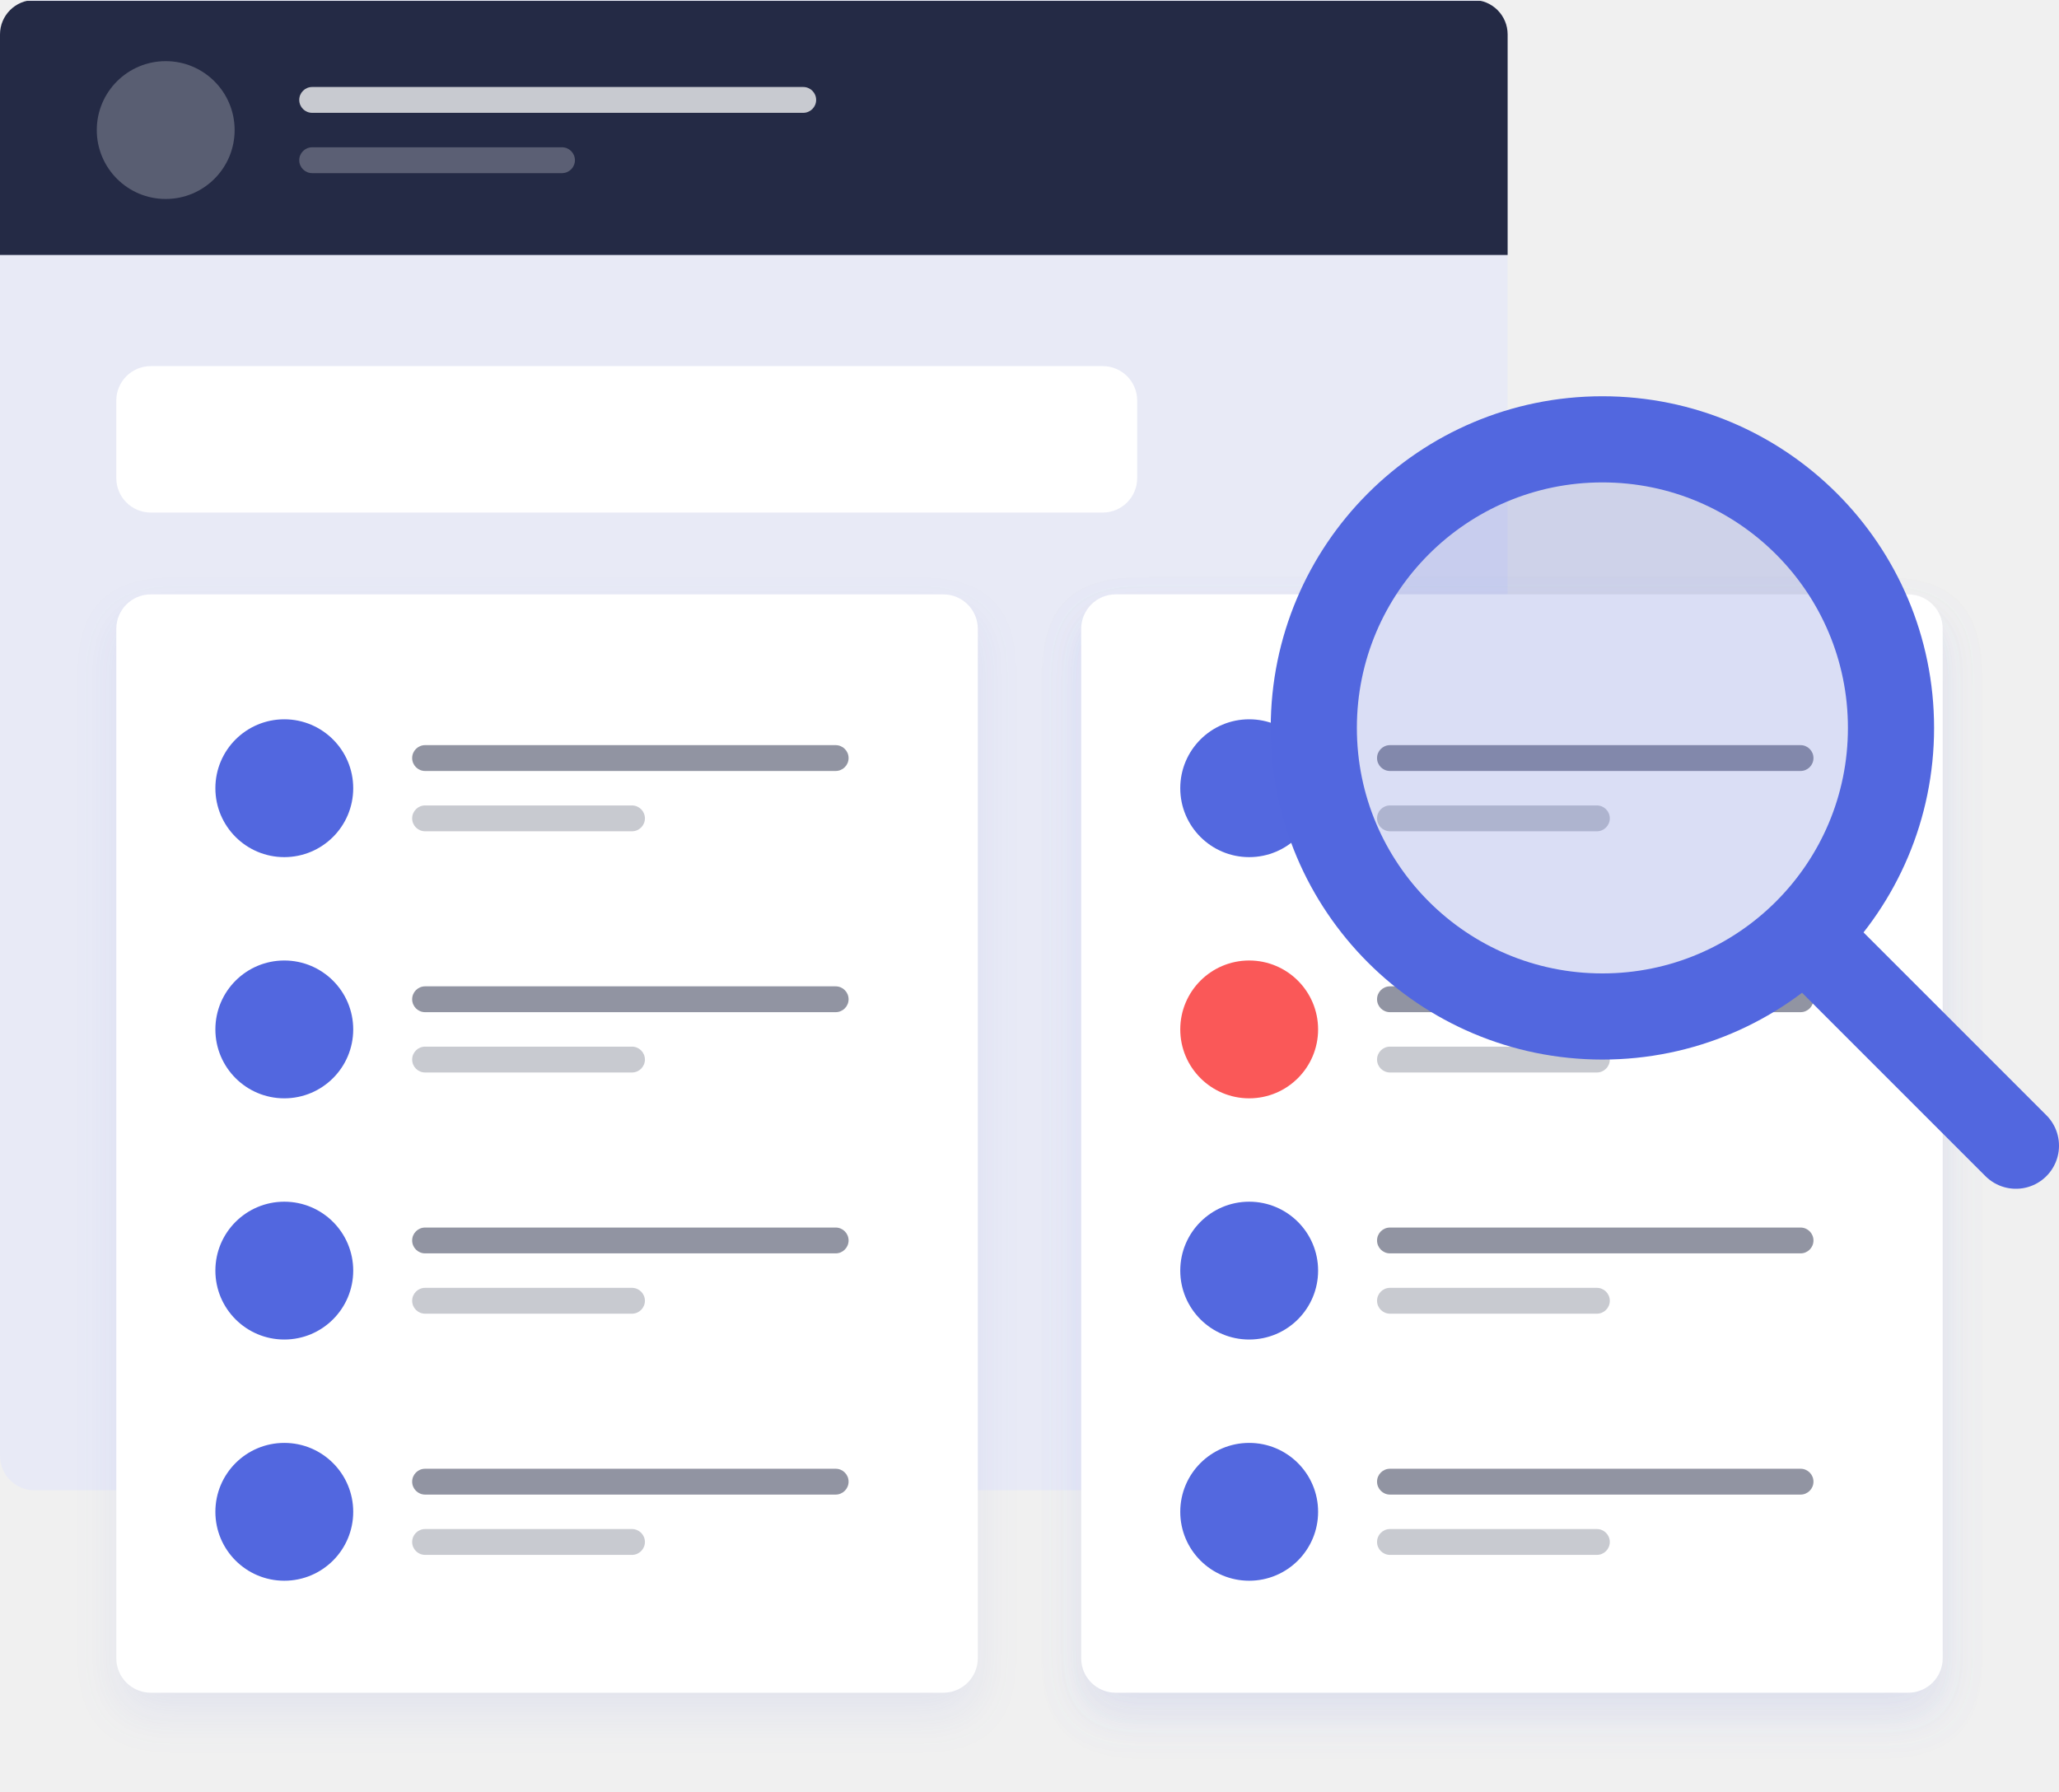
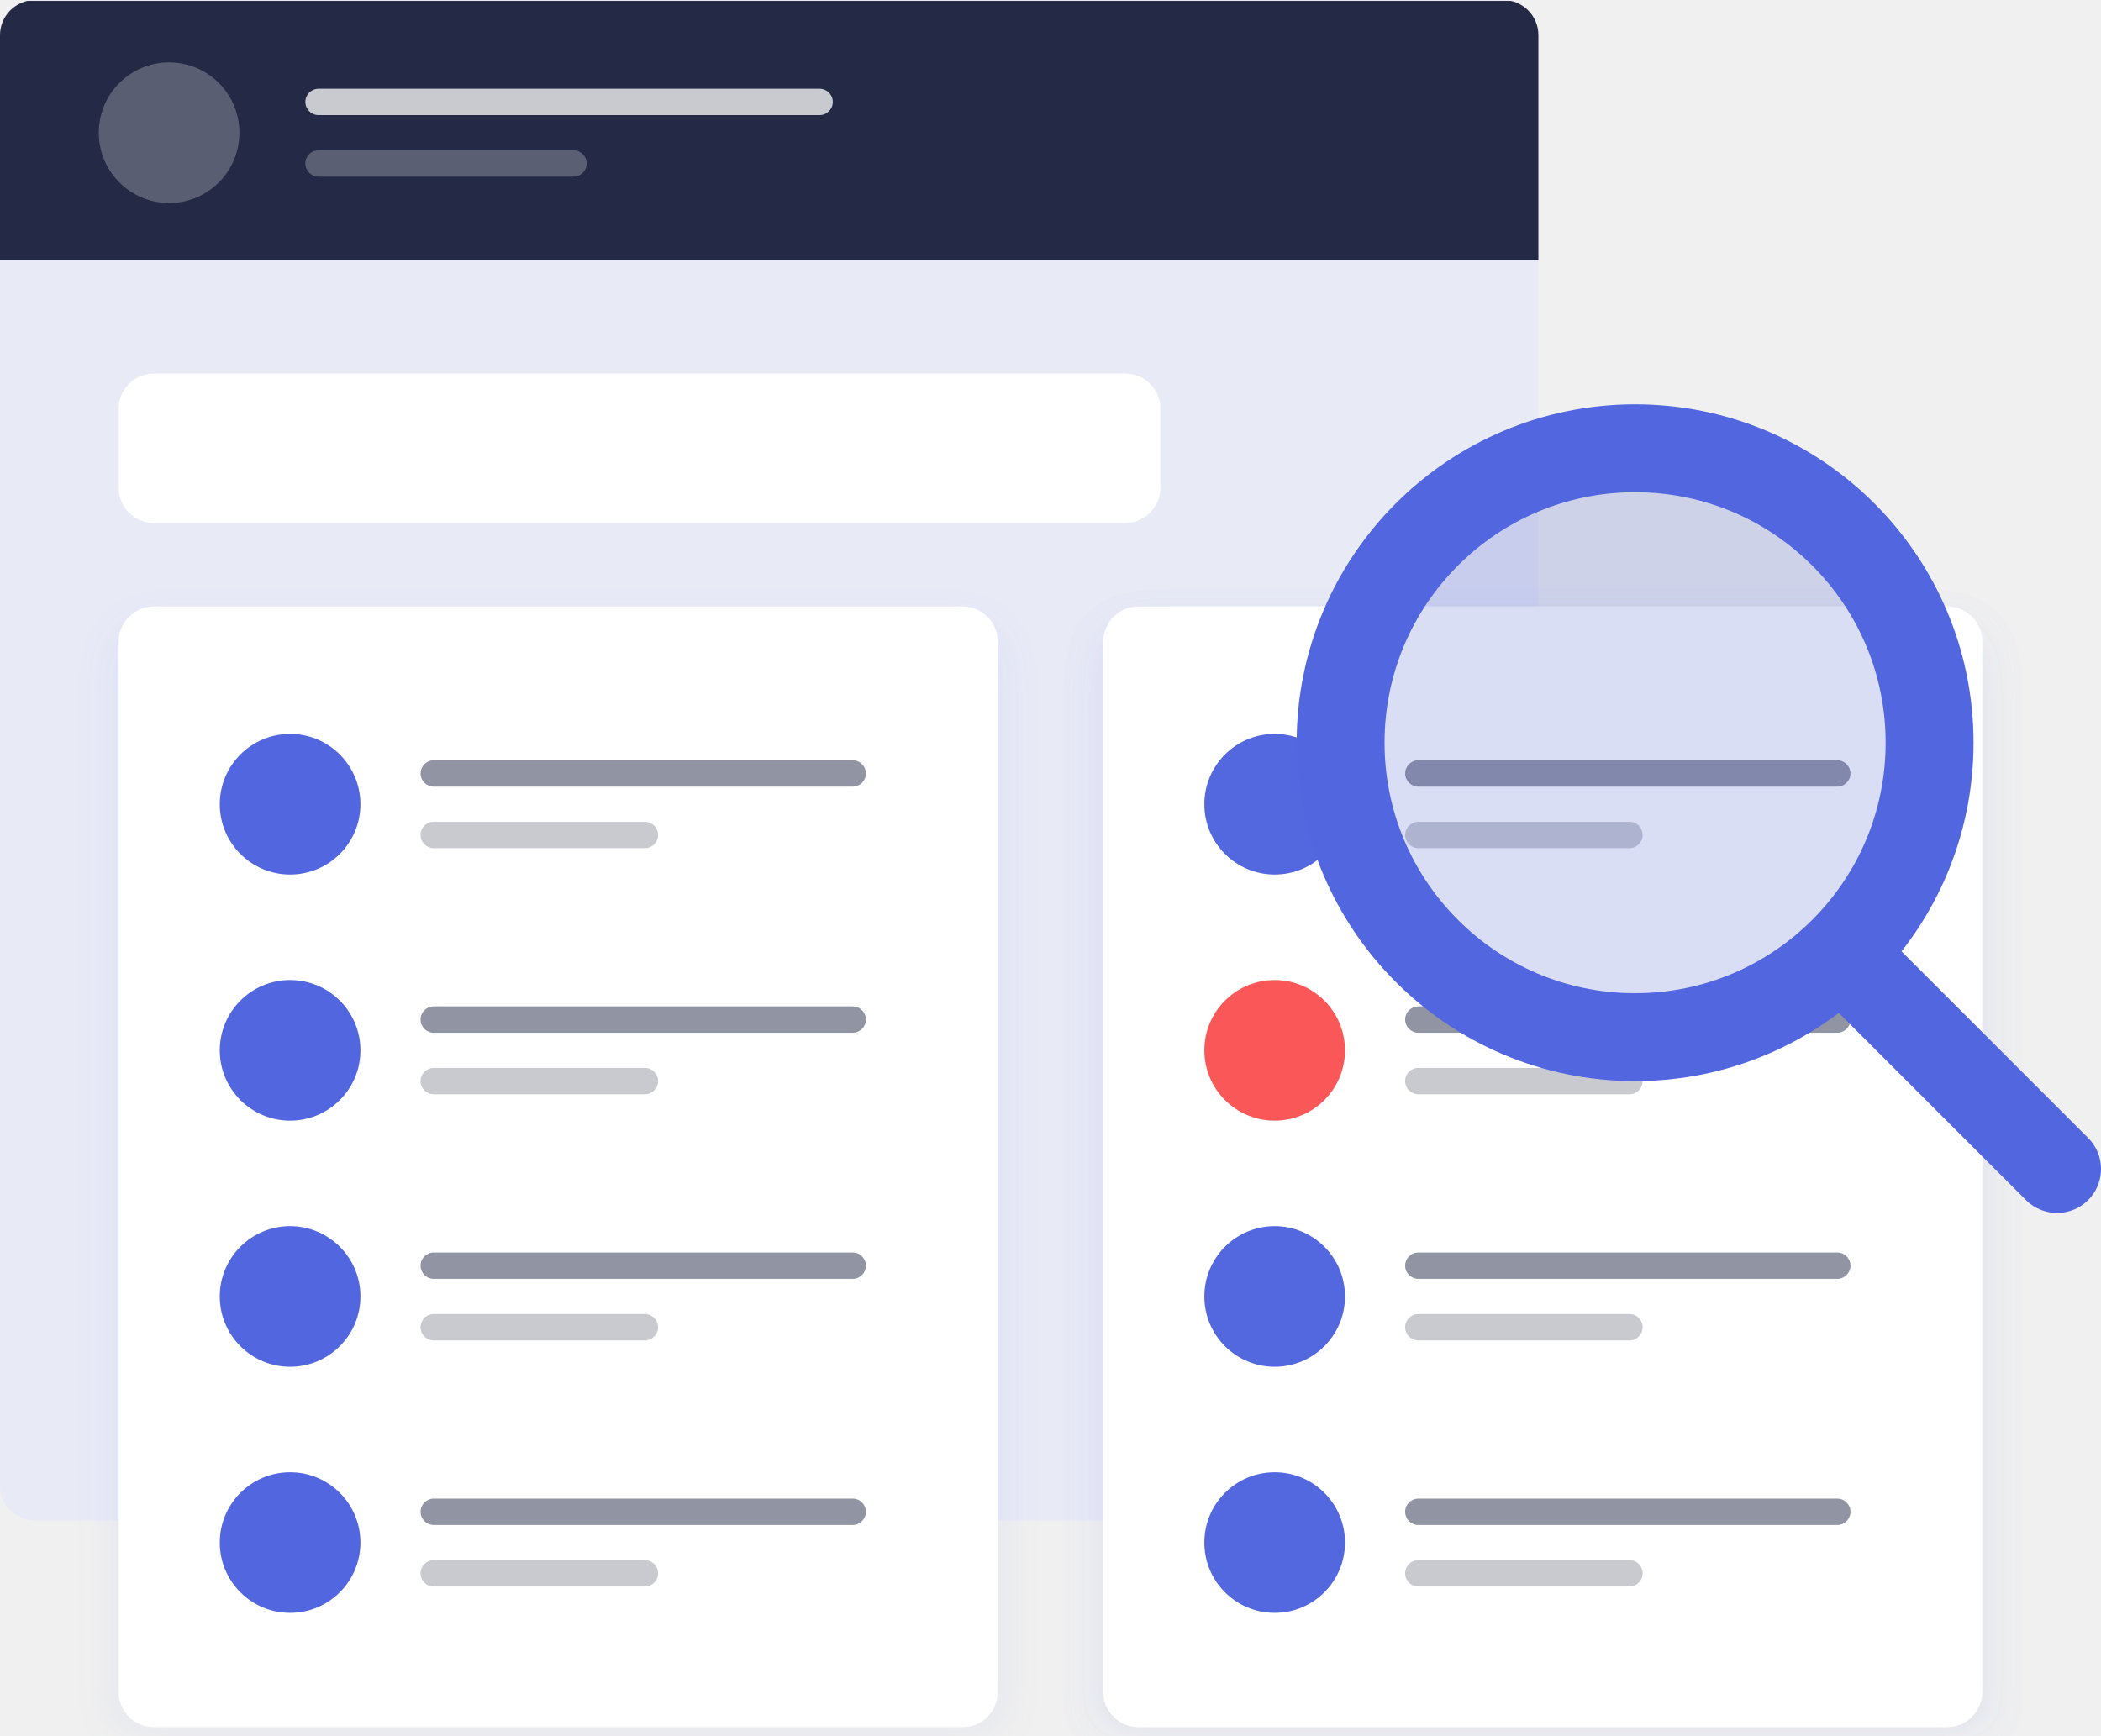
- <svg xmlns="http://www.w3.org/2000/svg" xmlns:xlink="http://www.w3.org/1999/xlink" width="478" height="416">
+ <svg xmlns="http://www.w3.org/2000/svg" xmlns:xlink="http://www.w3.org/1999/xlink" width="478" height="395">
  <defs>
    <rect id="a" width="350" height="346" rx="8" />
    <rect id="d" width="200" height="255" rx="8" />
    <filter id="c" width="117.5%" height="113.7%" x="-8.8%" y="-4.9%" filterUnits="objectBoundingBox">
      <feOffset dy="5" in="SourceAlpha" result="shadowOffsetOuter1" />
      <feGaussianBlur in="shadowOffsetOuter1" result="shadowBlurOuter1" stdDeviation="5" />
      <feColorMatrix in="shadowBlurOuter1" values="0 0 0 0 0.285 0 0 0 0 0.364 0 0 0 0 0.811 0 0 0 0.083 0" />
    </filter>
    <filter id="e" width="139.5%" height="131%" x="-19.8%" y="-13.5%" filterUnits="objectBoundingBox">
      <feOffset dy="5" in="SourceAlpha" result="shadowOffsetOuter1" />
      <feGaussianBlur in="shadowOffsetOuter1" result="shadowBlurOuter1" stdDeviation="5" />
      <feColorMatrix in="shadowBlurOuter1" result="shadowMatrixOuter1" values="0 0 0 0 0.285 0 0 0 0 0.364 0 0 0 0 0.811 0 0 0 0.083 0" />
      <feMerge>
        <feMergeNode in="shadowMatrixOuter1" />
        <feMergeNode in="SourceGraphic" />
      </feMerge>
    </filter>
    <rect id="g" width="200" height="255" rx="8" />
    <filter id="f" width="117.5%" height="113.7%" x="-8.8%" y="-4.9%" filterUnits="objectBoundingBox">
      <feOffset dy="5" in="SourceAlpha" result="shadowOffsetOuter1" />
      <feGaussianBlur in="shadowOffsetOuter1" result="shadowBlurOuter1" stdDeviation="5" />
      <feColorMatrix in="shadowBlurOuter1" values="0 0 0 0 0.285 0 0 0 0 0.364 0 0 0 0 0.811 0 0 0 0.083 0" />
    </filter>
  </defs>
  <g fill="none" fill-rule="evenodd">
    <mask id="b" fill="#fff">
      <use xlink:href="#a" />
    </mask>
    <use fill="#E8EAF6" fill-rule="nonzero" xlink:href="#a" />
    <g mask="url(#b)">
      <path fill="#242A45" d="M-3.53.197h547v59h-547z" />
      <g transform="translate(22.47 14.197)" fill="#FFF">
        <circle cx="16" cy="16" r="16" opacity=".245" />
        <g transform="translate(47 6)">
          <rect width="120" height="6" opacity=".75" rx="3" />
          <rect width="64" height="6" y="14" opacity=".25" rx="3" />
        </g>
      </g>
    </g>
    <g transform="translate(27 138)">
      <use fill="#000" filter="url(#c)" xlink:href="#d" />
      <use fill="#FFF" xlink:href="#d" />
      <g transform="translate(23 29)">
        <rect width="101.317" height="6" x="45.683" y="6" fill="#242A45" opacity=".5" rx="3" />
        <circle cx="16" cy="16" r="16" fill="#5267DF" />
        <rect width="54.036" height="6" x="45.683" y="20" fill="#242A45" opacity=".25" rx="3" />
        <g transform="translate(0 56)">
          <circle cx="16" cy="16" r="16" fill="#5267DF" />
          <rect width="101.317" height="6" x="45.683" y="6" fill="#242A45" opacity=".5" rx="3" />
          <rect width="54.036" height="6" x="45.683" y="20" fill="#242A45" opacity=".25" rx="3" />
        </g>
        <g transform="translate(0 112)">
          <circle cx="16" cy="16" r="16" fill="#5267DF" />
          <rect width="101.317" height="6" x="45.683" y="6" fill="#242A45" opacity=".5" rx="3" />
          <rect width="54.036" height="6" x="45.683" y="20" fill="#242A45" opacity=".25" rx="3" />
        </g>
        <g transform="translate(0 168)">
          <circle cx="16" cy="16" r="16" fill="#5267DF" />
          <rect width="101.317" height="6" x="45.683" y="6" fill="#242A45" opacity=".5" rx="3" />
          <rect width="54.036" height="6" x="45.683" y="20" fill="#242A45" opacity=".25" rx="3" />
        </g>
      </g>
    </g>
    <g filter="url(#e)" transform="translate(251 138)">
      <use fill="#000" filter="url(#f)" xlink:href="#g" />
      <use fill="#FFF" xlink:href="#g" />
      <g transform="translate(23 29)">
        <rect width="101.317" height="6" x="45.683" y="6" fill="#242A45" opacity=".5" rx="3" />
        <circle cx="16" cy="16" r="16" fill="#5267DF" />
        <rect width="54.036" height="6" x="45.683" y="20" fill="#242A45" opacity=".25" rx="3" />
        <g transform="translate(0 56)">
          <circle cx="16" cy="16" r="16" fill="#FA5959" />
          <rect width="101.317" height="6" x="45.683" y="6" fill="#242A45" opacity=".5" rx="3" />
          <rect width="54.036" height="6" x="45.683" y="20" fill="#242A45" opacity=".25" rx="3" />
        </g>
        <g transform="translate(0 112)">
          <circle cx="16" cy="16" r="16" fill="#5267DF" />
          <rect width="101.317" height="6" x="45.683" y="6" fill="#242A45" opacity=".5" rx="3" />
          <rect width="54.036" height="6" x="45.683" y="20" fill="#242A45" opacity=".25" rx="3" />
        </g>
        <g transform="translate(0 168)">
          <circle cx="16" cy="16" r="16" fill="#5267DF" />
          <rect width="101.317" height="6" x="45.683" y="6" fill="#242A45" opacity=".5" rx="3" />
          <rect width="54.036" height="6" x="45.683" y="20" fill="#242A45" opacity=".25" rx="3" />
        </g>
      </g>
    </g>
    <rect width="237" height="34" x="27" y="85" fill="#FFF" rx="8" />
    <g stroke="#5267DF" stroke-width="20" transform="translate(305 102)">
      <circle cx="67" cy="67" r="67" fill="#495DCF" fill-opacity=".2" />
      <path stroke-linecap="round" stroke-linejoin="round" d="M114 115l49 49" />
    </g>
  </g>
</svg>
